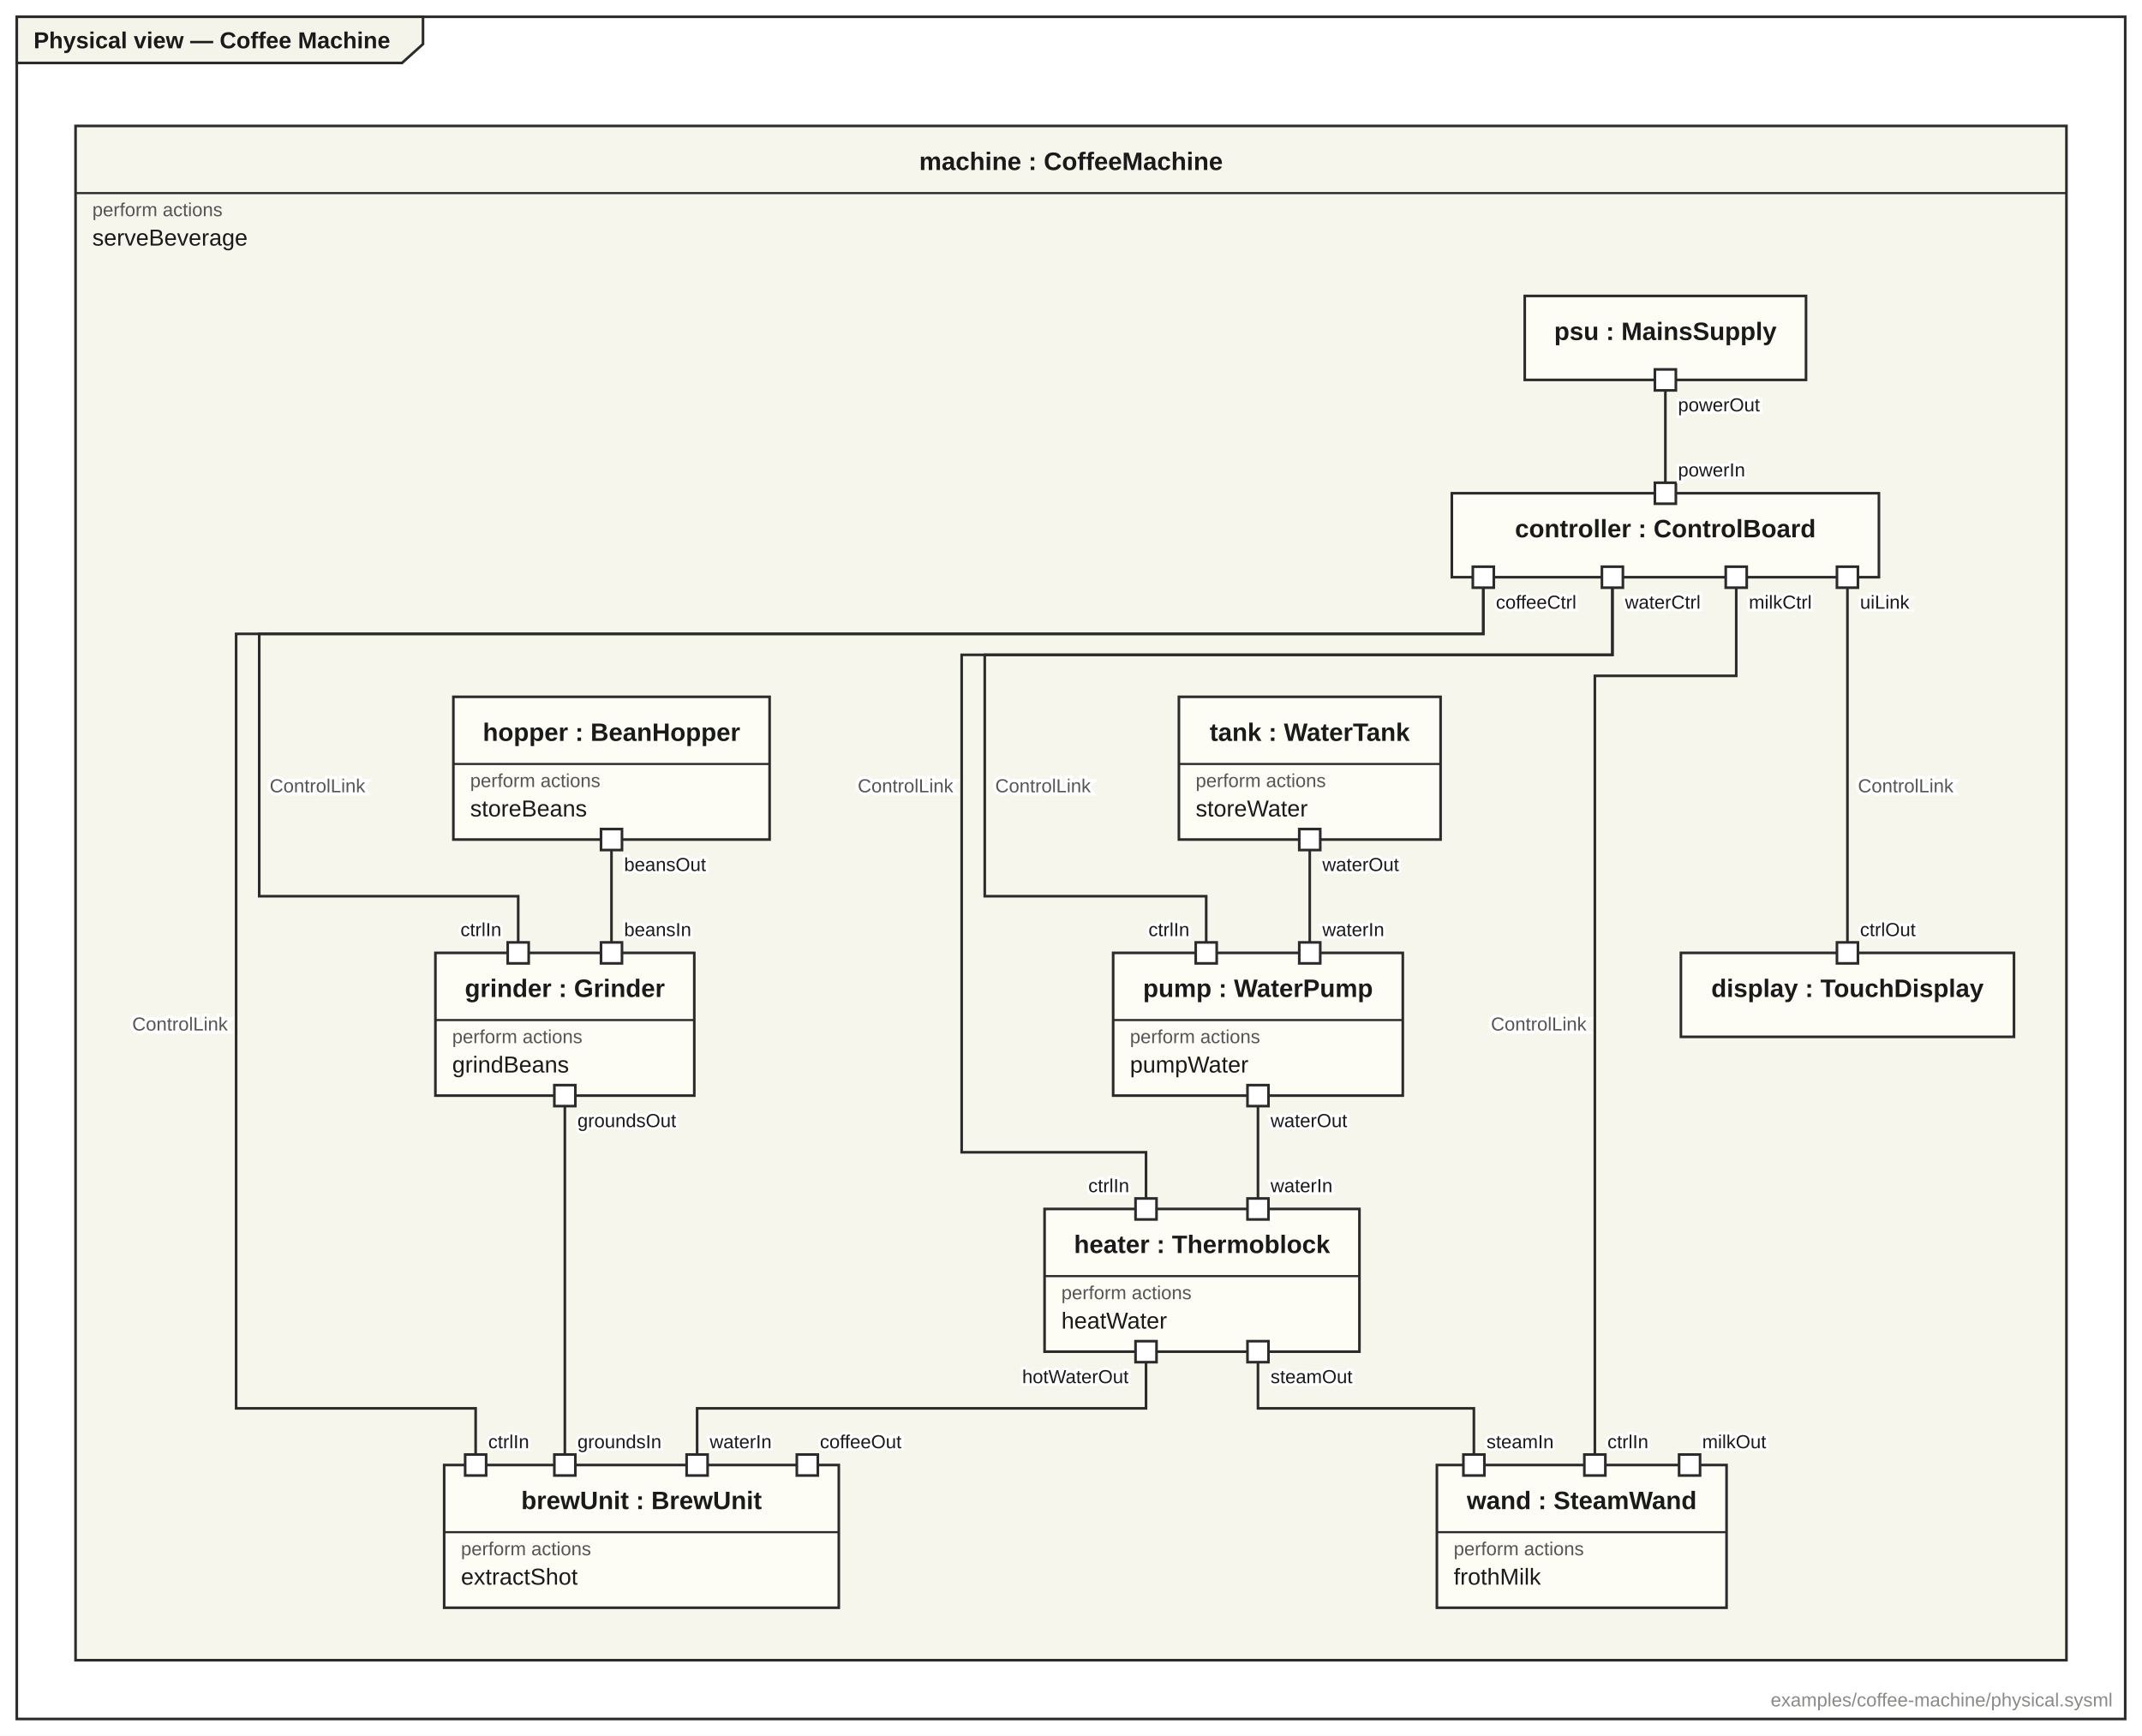
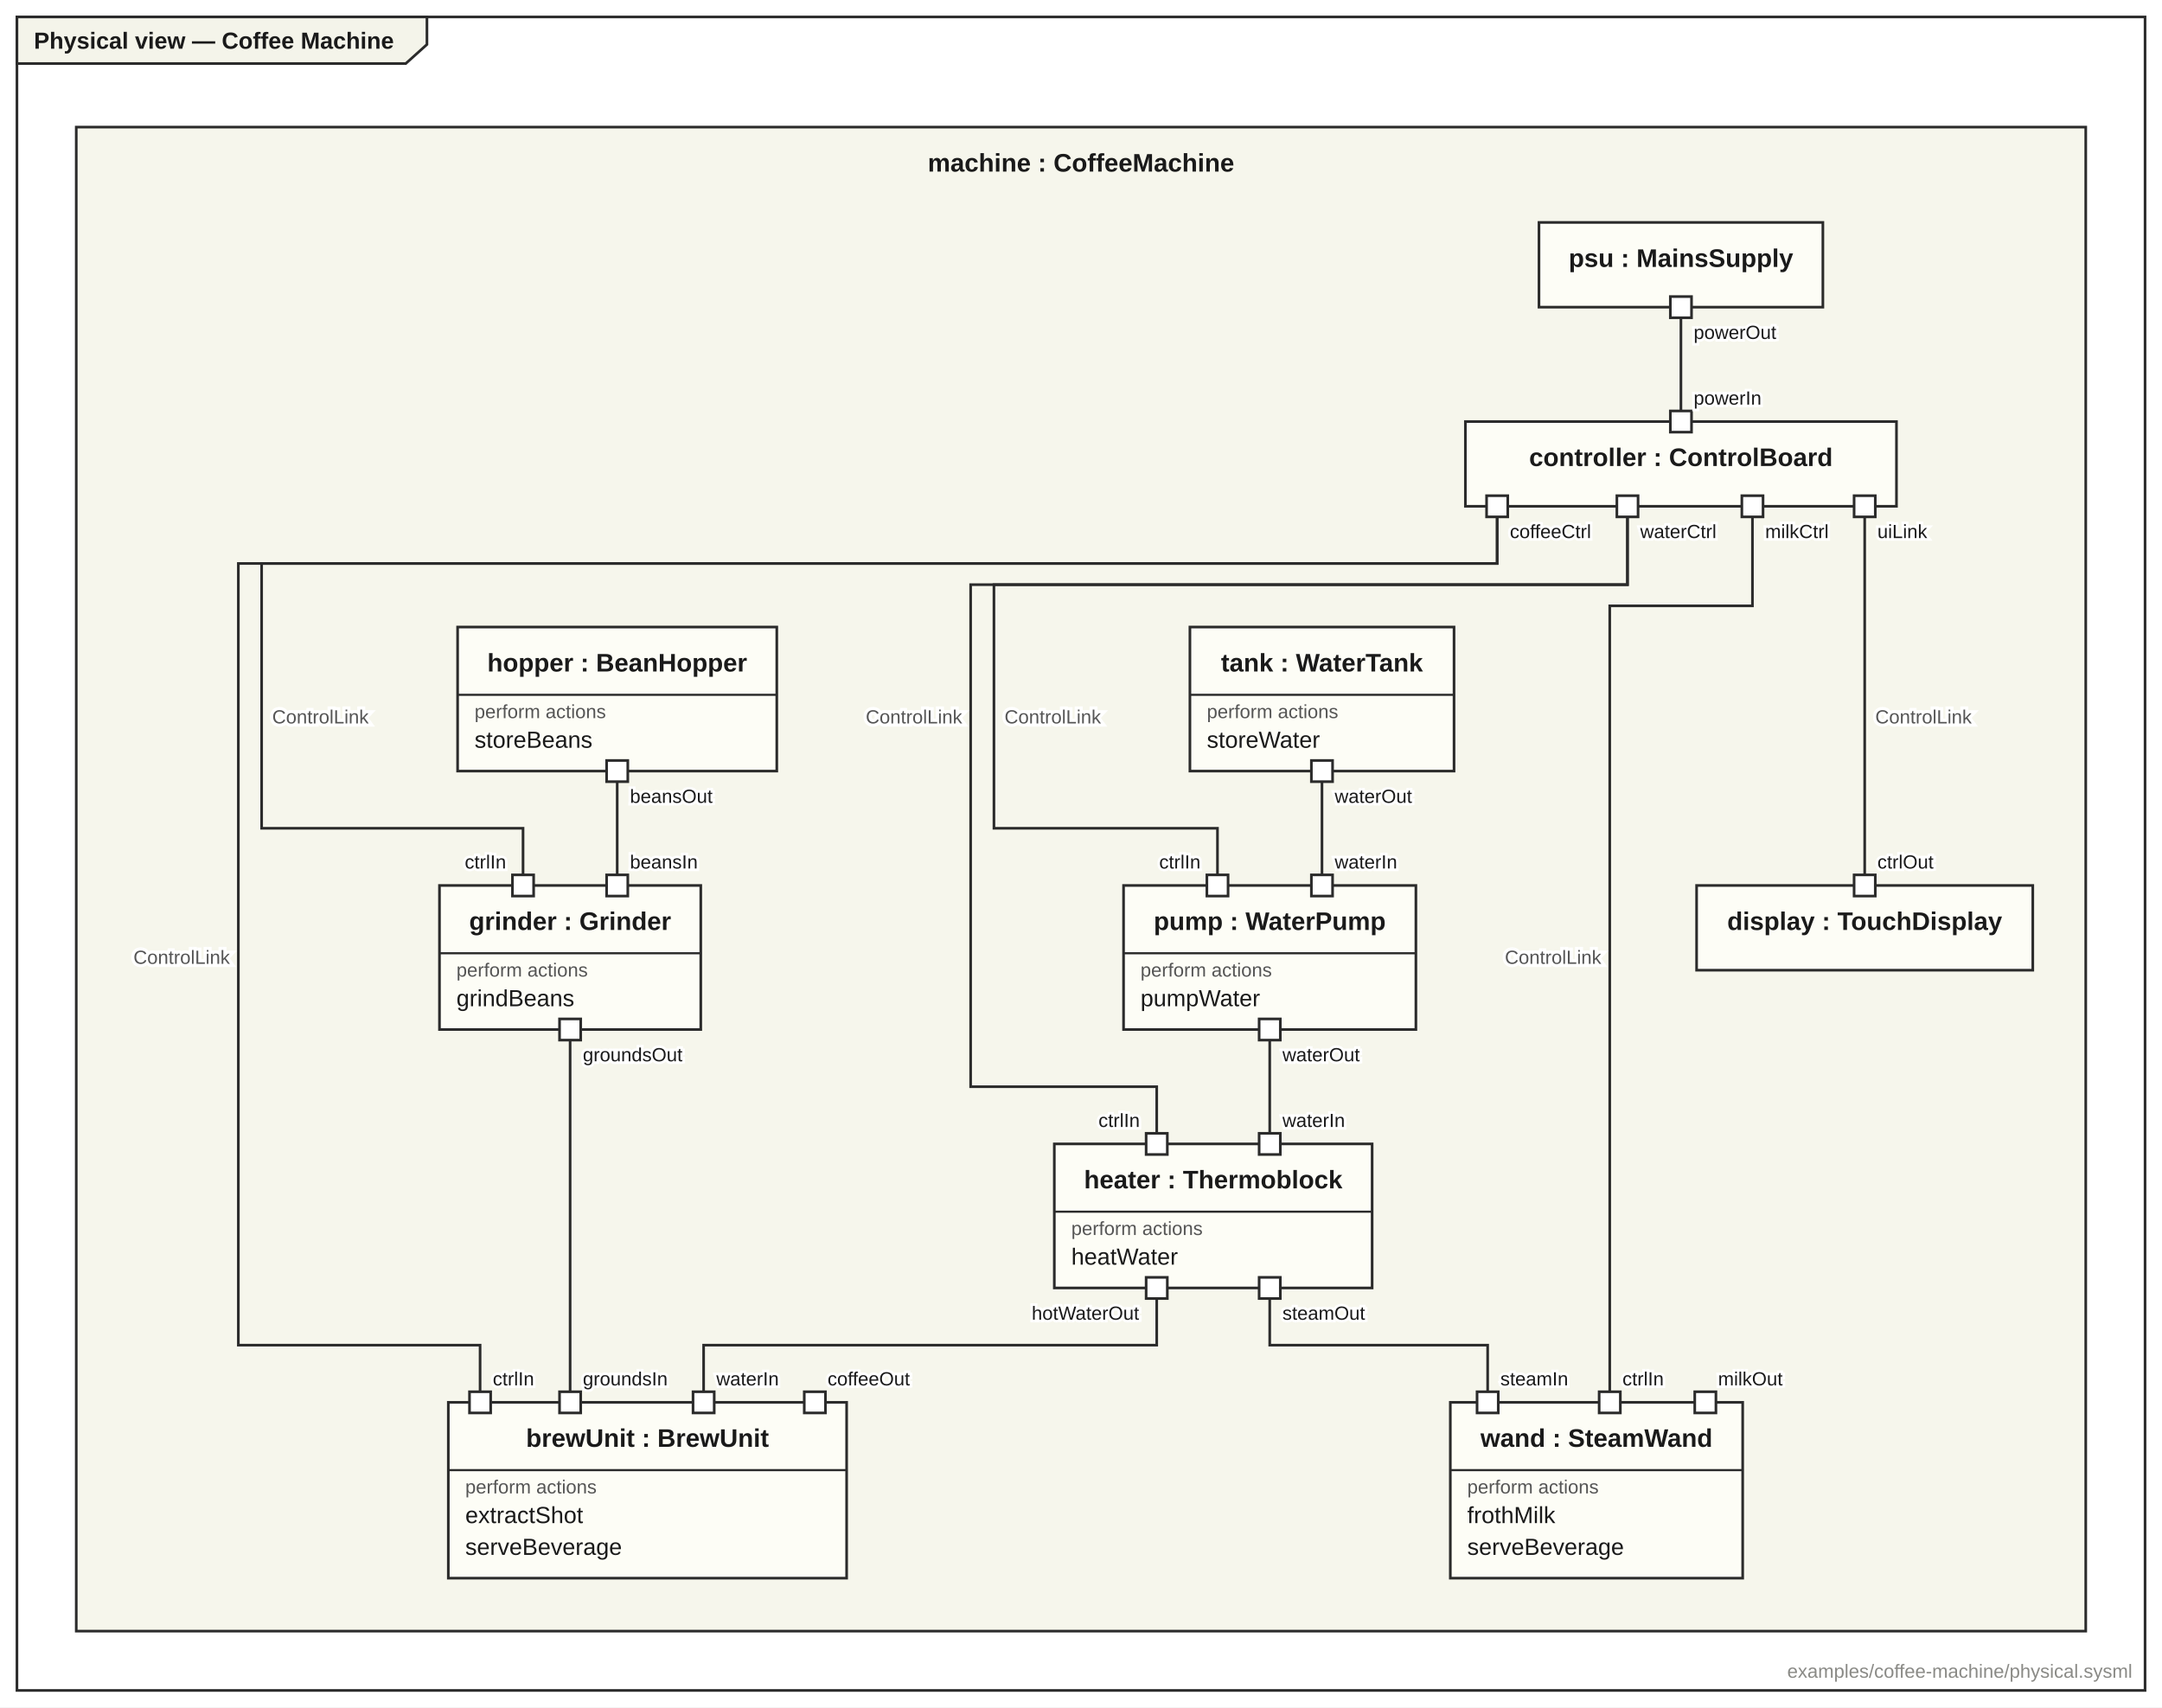
- <svg xmlns="http://www.w3.org/2000/svg" width="1020.622" height="827" viewBox="0 0 1020.622 827" font-family="Arial, Helvetica, Segoe UI, sans-serif">
+ <svg xmlns="http://www.w3.org/2000/svg" width="1020.622" height="806" viewBox="0 0 1020.622 806" font-family="Arial, Helvetica, Segoe UI, sans-serif">
  <defs>
    <marker id="triangle" markerWidth="14" markerHeight="12" refX="12" refY="5" orient="auto-start-reverse" markerUnits="userSpaceOnUse">
      <path d="M0,0 L12,5 L0,10 z" fill="white" stroke="#2b2b2b" stroke-width="1.25" />
    </marker>
    <marker id="diamond" markerWidth="18" markerHeight="12" refX="15" refY="5" orient="auto-start-reverse" markerUnits="userSpaceOnUse">
      <path d="M1,5 L8,1 L15,5 L8,9 z" fill="#2b2b2b" stroke="#2b2b2b" />
    </marker>
    <marker id="openArrow" markerWidth="12" markerHeight="12" refX="10" refY="5" orient="auto" markerUnits="userSpaceOnUse">
      <path d="M0,0 L10,5 L0,10" fill="none" stroke="#2b2b2b" stroke-width="1.25" />
    </marker>
  </defs>
-   <rect x="0" y="0" width="1020.622" height="827" fill="white" />
-   <rect x="8" y="8" width="1004.622" height="811" fill="none" stroke="#2b2b2b" stroke-width="1.25" />
+   <rect x="0" y="0" width="1020.622" height="806" fill="white" />
+   <rect x="8" y="8" width="1004.622" height="790" fill="none" stroke="#2b2b2b" stroke-width="1.25" />
  <path d="M8,8 L8,30 L191.55,30 L201.55,21 L201.55,8 Z" fill="#f4f4ea" stroke="#2b2b2b" stroke-width="1.25" />
  <text x="16" y="23" font-size="11" font-weight="600" fill="#1a1a1a">Physical view — Coffee Machine</text>
-   <text x="1006.622" y="813" text-anchor="end" font-size="9" fill="#8a8a86">examples/coffee-machine/physical.sysml</text>
+   <text x="1006.622" y="792" text-anchor="end" font-size="9" fill="#8a8a86">examples/coffee-machine/physical.sysml</text>
  <g>
-     <rect x="36" y="60" width="948.622" height="731" fill="#f6f6ec" stroke="#2b2b2b" stroke-width="1.25" />
+     <rect x="36" y="60" width="948.622" height="710" fill="#f6f6ec" stroke="#2b2b2b" stroke-width="1.25" />
    <text x="510.311" y="81" text-anchor="middle" font-size="12" font-weight="600" fill="#1a1a1a">machine : CoffeeMachine</text>
-     <line x1="36" y1="92" x2="984.622" y2="92" stroke="#2b2b2b" stroke-width="1" />
-     <text x="44" y="103" font-size="9" fill="#555555">perform actions</text>
-     <text x="44" y="117" font-size="11" fill="#1a1a1a">serveBeverage</text>
  </g>
  <g>
-     <rect x="561.728" y="332" width="124.684" height="68" fill="#fdfdf6" stroke="#2b2b2b" stroke-width="1.25" />
-     <text x="624.07" y="353" text-anchor="middle" font-size="12" font-weight="600" fill="#1a1a1a">tank : WaterTank</text>
-     <line x1="561.728" y1="364" x2="686.412" y2="364" stroke="#2b2b2b" stroke-width="1" />
-     <text x="569.728" y="375" font-size="9" fill="#555555">perform actions</text>
-     <text x="569.728" y="389" font-size="11" fill="#1a1a1a">storeWater</text>
-     <rect x="619.07" y="395" width="10" height="10" fill="white" stroke="#2b2b2b" stroke-width="1.25" />
+     <rect x="561.728" y="296" width="124.684" height="68" fill="#fdfdf6" stroke="#2b2b2b" stroke-width="1.25" />
+     <text x="624.07" y="317" text-anchor="middle" font-size="12" font-weight="600" fill="#1a1a1a">tank : WaterTank</text>
+     <line x1="561.728" y1="328" x2="686.412" y2="328" stroke="#2b2b2b" stroke-width="1" />
+     <text x="569.728" y="339" font-size="9" fill="#555555">perform actions</text>
+     <text x="569.728" y="353" font-size="11" fill="#1a1a1a">storeWater</text>
+     <rect x="619.07" y="359" width="10" height="10" fill="white" stroke="#2b2b2b" stroke-width="1.25" />
  </g>
  <g>
-     <rect x="530.401" y="454" width="138.004" height="68" fill="#fdfdf6" stroke="#2b2b2b" stroke-width="1.25" />
-     <text x="599.403" y="475" text-anchor="middle" font-size="12" font-weight="600" fill="#1a1a1a">pump : WaterPump</text>
-     <line x1="530.401" y1="486" x2="668.405" y2="486" stroke="#2b2b2b" stroke-width="1" />
-     <text x="538.401" y="497" font-size="9" fill="#555555">perform actions</text>
-     <text x="538.401" y="511" font-size="11" fill="#1a1a1a">pumpWater</text>
-     <rect x="619.07" y="449" width="10" height="10" fill="white" stroke="#2b2b2b" stroke-width="1.25" />
-     <rect x="594.403" y="517" width="10" height="10" fill="white" stroke="#2b2b2b" stroke-width="1.25" />
-     <rect x="569.735" y="449" width="10" height="10" fill="white" stroke="#2b2b2b" stroke-width="1.25" />
+     <rect x="530.401" y="418" width="138.004" height="68" fill="#fdfdf6" stroke="#2b2b2b" stroke-width="1.25" />
+     <text x="599.403" y="439" text-anchor="middle" font-size="12" font-weight="600" fill="#1a1a1a">pump : WaterPump</text>
+     <line x1="530.401" y1="450" x2="668.405" y2="450" stroke="#2b2b2b" stroke-width="1" />
+     <text x="538.401" y="461" font-size="9" fill="#555555">perform actions</text>
+     <text x="538.401" y="475" font-size="11" fill="#1a1a1a">pumpWater</text>
+     <rect x="619.07" y="413" width="10" height="10" fill="white" stroke="#2b2b2b" stroke-width="1.25" />
+     <rect x="594.403" y="481" width="10" height="10" fill="white" stroke="#2b2b2b" stroke-width="1.25" />
+     <rect x="569.735" y="413" width="10" height="10" fill="white" stroke="#2b2b2b" stroke-width="1.25" />
  </g>
  <g>
-     <rect x="497.717" y="576" width="150.028" height="68" fill="#fdfdf6" stroke="#2b2b2b" stroke-width="1.25" />
-     <text x="572.731" y="597" text-anchor="middle" font-size="12" font-weight="600" fill="#1a1a1a">heater : Thermoblock</text>
-     <line x1="497.717" y1="608" x2="647.745" y2="608" stroke="#2b2b2b" stroke-width="1" />
-     <text x="505.717" y="619" font-size="9" fill="#555555">perform actions</text>
-     <text x="505.717" y="633" font-size="11" fill="#1a1a1a">heatWater</text>
-     <rect x="594.403" y="571" width="10" height="10" fill="white" stroke="#2b2b2b" stroke-width="1.25" />
-     <rect x="541.06" y="639" width="10" height="10" fill="white" stroke="#2b2b2b" stroke-width="1.25" />
-     <rect x="594.403" y="639" width="10" height="10" fill="white" stroke="#2b2b2b" stroke-width="1.25" />
-     <rect x="541.06" y="571" width="10" height="10" fill="white" stroke="#2b2b2b" stroke-width="1.25" />
+     <rect x="497.717" y="540" width="150.028" height="68" fill="#fdfdf6" stroke="#2b2b2b" stroke-width="1.25" />
+     <text x="572.731" y="561" text-anchor="middle" font-size="12" font-weight="600" fill="#1a1a1a">heater : Thermoblock</text>
+     <line x1="497.717" y1="572" x2="647.745" y2="572" stroke="#2b2b2b" stroke-width="1" />
+     <text x="505.717" y="583" font-size="9" fill="#555555">perform actions</text>
+     <text x="505.717" y="597" font-size="11" fill="#1a1a1a">heatWater</text>
+     <rect x="594.403" y="535" width="10" height="10" fill="white" stroke="#2b2b2b" stroke-width="1.25" />
+     <rect x="541.06" y="603" width="10" height="10" fill="white" stroke="#2b2b2b" stroke-width="1.25" />
+     <rect x="594.403" y="603" width="10" height="10" fill="white" stroke="#2b2b2b" stroke-width="1.25" />
+     <rect x="541.06" y="535" width="10" height="10" fill="white" stroke="#2b2b2b" stroke-width="1.25" />
  </g>
  <g>
-     <rect x="216.026" y="332" width="150.676" height="68" fill="#fdfdf6" stroke="#2b2b2b" stroke-width="1.25" />
-     <text x="291.364" y="353" text-anchor="middle" font-size="12" font-weight="600" fill="#1a1a1a">hopper : BeanHopper</text>
-     <line x1="216.026" y1="364" x2="366.702" y2="364" stroke="#2b2b2b" stroke-width="1" />
-     <text x="224.026" y="375" font-size="9" fill="#555555">perform actions</text>
-     <text x="224.026" y="389" font-size="11" fill="#1a1a1a">storeBeans</text>
-     <rect x="286.364" y="395" width="10" height="10" fill="white" stroke="#2b2b2b" stroke-width="1.25" />
+     <rect x="216.026" y="296" width="150.676" height="68" fill="#fdfdf6" stroke="#2b2b2b" stroke-width="1.25" />
+     <text x="291.364" y="317" text-anchor="middle" font-size="12" font-weight="600" fill="#1a1a1a">hopper : BeanHopper</text>
+     <line x1="216.026" y1="328" x2="366.702" y2="328" stroke="#2b2b2b" stroke-width="1" />
+     <text x="224.026" y="339" font-size="9" fill="#555555">perform actions</text>
+     <text x="224.026" y="353" font-size="11" fill="#1a1a1a">storeBeans</text>
+     <rect x="286.364" y="359" width="10" height="10" fill="white" stroke="#2b2b2b" stroke-width="1.25" />
  </g>
  <g>
-     <rect x="207.463" y="454" width="123.352" height="68" fill="#fdfdf6" stroke="#2b2b2b" stroke-width="1.25" />
-     <text x="269.139" y="475" text-anchor="middle" font-size="12" font-weight="600" fill="#1a1a1a">grinder : Grinder</text>
-     <line x1="207.463" y1="486" x2="330.815" y2="486" stroke="#2b2b2b" stroke-width="1" />
-     <text x="215.463" y="497" font-size="9" fill="#555555">perform actions</text>
-     <text x="215.463" y="511" font-size="11" fill="#1a1a1a">grindBeans</text>
-     <rect x="286.364" y="449" width="10" height="10" fill="white" stroke="#2b2b2b" stroke-width="1.25" />
-     <rect x="264.139" y="517" width="10" height="10" fill="white" stroke="#2b2b2b" stroke-width="1.25" />
-     <rect x="241.913" y="449" width="10" height="10" fill="white" stroke="#2b2b2b" stroke-width="1.25" />
+     <rect x="207.463" y="418" width="123.352" height="68" fill="#fdfdf6" stroke="#2b2b2b" stroke-width="1.25" />
+     <text x="269.139" y="439" text-anchor="middle" font-size="12" font-weight="600" fill="#1a1a1a">grinder : Grinder</text>
+     <line x1="207.463" y1="450" x2="330.815" y2="450" stroke="#2b2b2b" stroke-width="1" />
+     <text x="215.463" y="461" font-size="9" fill="#555555">perform actions</text>
+     <text x="215.463" y="475" font-size="11" fill="#1a1a1a">grindBeans</text>
+     <rect x="286.364" y="413" width="10" height="10" fill="white" stroke="#2b2b2b" stroke-width="1.25" />
+     <rect x="264.139" y="481" width="10" height="10" fill="white" stroke="#2b2b2b" stroke-width="1.25" />
+     <rect x="241.913" y="413" width="10" height="10" fill="white" stroke="#2b2b2b" stroke-width="1.25" />
  </g>
  <g>
-     <rect x="211.636" y="698" width="188.037" height="68" fill="#fdfdf6" stroke="#2b2b2b" stroke-width="1.25" />
-     <text x="305.654" y="719" text-anchor="middle" font-size="12" font-weight="600" fill="#1a1a1a">brewUnit : BrewUnit</text>
-     <line x1="211.636" y1="730" x2="399.673" y2="730" stroke="#2b2b2b" stroke-width="1" />
-     <text x="219.636" y="741" font-size="9" fill="#555555">perform actions</text>
-     <text x="219.636" y="755" font-size="11" fill="#1a1a1a">extractShot</text>
-     <rect x="327.162" y="693" width="10" height="10" fill="white" stroke="#2b2b2b" stroke-width="1.25" />
-     <rect x="264.139" y="693" width="10" height="10" fill="white" stroke="#2b2b2b" stroke-width="1.25" />
-     <rect x="379.673" y="693" width="10" height="10" fill="white" stroke="#2b2b2b" stroke-width="1.25" />
-     <rect x="221.636" y="693" width="10" height="10" fill="white" stroke="#2b2b2b" stroke-width="1.25" />
+     <rect x="211.636" y="662" width="188.037" height="83" fill="#fdfdf6" stroke="#2b2b2b" stroke-width="1.25" />
+     <text x="305.654" y="683" text-anchor="middle" font-size="12" font-weight="600" fill="#1a1a1a">brewUnit : BrewUnit</text>
+     <line x1="211.636" y1="694" x2="399.673" y2="694" stroke="#2b2b2b" stroke-width="1" />
+     <text x="219.636" y="705" font-size="9" fill="#555555">perform actions</text>
+     <text x="219.636" y="719" font-size="11" fill="#1a1a1a">extractShot</text>
+     <text x="219.636" y="734" font-size="11" fill="#1a1a1a">serveBeverage</text>
+     <rect x="327.162" y="657" width="10" height="10" fill="white" stroke="#2b2b2b" stroke-width="1.25" />
+     <rect x="264.139" y="657" width="10" height="10" fill="white" stroke="#2b2b2b" stroke-width="1.25" />
+     <rect x="379.673" y="657" width="10" height="10" fill="white" stroke="#2b2b2b" stroke-width="1.25" />
+     <rect x="221.636" y="657" width="10" height="10" fill="white" stroke="#2b2b2b" stroke-width="1.25" />
  </g>
  <g>
-     <rect x="684.655" y="698" width="138.016" height="68" fill="#fdfdf6" stroke="#2b2b2b" stroke-width="1.25" />
-     <text x="753.663" y="719" text-anchor="middle" font-size="12" font-weight="600" fill="#1a1a1a">wand : SteamWand</text>
-     <line x1="684.655" y1="730" x2="822.671" y2="730" stroke="#2b2b2b" stroke-width="1" />
-     <text x="692.655" y="741" font-size="9" fill="#555555">perform actions</text>
-     <text x="692.655" y="755" font-size="11" fill="#1a1a1a">frothMilk</text>
-     <rect x="697.28" y="693" width="10" height="10" fill="white" stroke="#2b2b2b" stroke-width="1.25" />
-     <rect x="800.046" y="693" width="10" height="10" fill="white" stroke="#2b2b2b" stroke-width="1.25" />
-     <rect x="754.918" y="693" width="10" height="10" fill="white" stroke="#2b2b2b" stroke-width="1.25" />
+     <rect x="684.655" y="662" width="138.016" height="83" fill="#fdfdf6" stroke="#2b2b2b" stroke-width="1.25" />
+     <text x="753.663" y="683" text-anchor="middle" font-size="12" font-weight="600" fill="#1a1a1a">wand : SteamWand</text>
+     <line x1="684.655" y1="694" x2="822.671" y2="694" stroke="#2b2b2b" stroke-width="1" />
+     <text x="692.655" y="705" font-size="9" fill="#555555">perform actions</text>
+     <text x="692.655" y="719" font-size="11" fill="#1a1a1a">frothMilk</text>
+     <text x="692.655" y="734" font-size="11" fill="#1a1a1a">serveBeverage</text>
+     <rect x="697.28" y="657" width="10" height="10" fill="white" stroke="#2b2b2b" stroke-width="1.25" />
+     <rect x="800.046" y="657" width="10" height="10" fill="white" stroke="#2b2b2b" stroke-width="1.25" />
+     <rect x="754.918" y="657" width="10" height="10" fill="white" stroke="#2b2b2b" stroke-width="1.25" />
  </g>
  <g>
-     <rect x="691.771" y="235" width="203.499" height="40" fill="#fdfdf6" stroke="#2b2b2b" stroke-width="1.25" />
-     <text x="793.52" y="256" text-anchor="middle" font-size="12" font-weight="600" fill="#1a1a1a">controller : ControlBoard</text>
-     <rect x="788.52" y="230" width="10" height="10" fill="white" stroke="#2b2b2b" stroke-width="1.25" />
-     <rect x="875.27" y="270" width="10" height="10" fill="white" stroke="#2b2b2b" stroke-width="1.25" />
-     <rect x="763.282" y="270" width="10" height="10" fill="white" stroke="#2b2b2b" stroke-width="1.25" />
-     <rect x="701.771" y="270" width="10" height="10" fill="white" stroke="#2b2b2b" stroke-width="1.25" />
-     <rect x="822.282" y="270" width="10" height="10" fill="white" stroke="#2b2b2b" stroke-width="1.25" />
+     <rect x="691.771" y="199" width="203.499" height="40" fill="#fdfdf6" stroke="#2b2b2b" stroke-width="1.25" />
+     <text x="793.52" y="220" text-anchor="middle" font-size="12" font-weight="600" fill="#1a1a1a">controller : ControlBoard</text>
+     <rect x="788.52" y="194" width="10" height="10" fill="white" stroke="#2b2b2b" stroke-width="1.25" />
+     <rect x="875.27" y="234" width="10" height="10" fill="white" stroke="#2b2b2b" stroke-width="1.25" />
+     <rect x="763.282" y="234" width="10" height="10" fill="white" stroke="#2b2b2b" stroke-width="1.25" />
+     <rect x="701.771" y="234" width="10" height="10" fill="white" stroke="#2b2b2b" stroke-width="1.25" />
+     <rect x="822.282" y="234" width="10" height="10" fill="white" stroke="#2b2b2b" stroke-width="1.25" />
  </g>
  <g>
-     <rect x="800.918" y="454" width="158.704" height="40" fill="#fdfdf6" stroke="#2b2b2b" stroke-width="1.25" />
-     <text x="880.27" y="475" text-anchor="middle" font-size="12" font-weight="600" fill="#1a1a1a">display : TouchDisplay</text>
-     <rect x="875.27" y="449" width="10" height="10" fill="white" stroke="#2b2b2b" stroke-width="1.25" />
+     <rect x="800.918" y="418" width="158.704" height="40" fill="#fdfdf6" stroke="#2b2b2b" stroke-width="1.25" />
+     <text x="880.27" y="439" text-anchor="middle" font-size="12" font-weight="600" fill="#1a1a1a">display : TouchDisplay</text>
+     <rect x="875.27" y="413" width="10" height="10" fill="white" stroke="#2b2b2b" stroke-width="1.25" />
  </g>
  <g>
-     <rect x="726.51" y="141" width="134.02" height="40" fill="#fdfdf6" stroke="#2b2b2b" stroke-width="1.25" />
-     <text x="793.52" y="162" text-anchor="middle" font-size="12" font-weight="600" fill="#1a1a1a">psu : MainsSupply</text>
-     <rect x="788.52" y="176" width="10" height="10" fill="white" stroke="#2b2b2b" stroke-width="1.25" />
+     <rect x="726.51" y="105" width="134.02" height="40" fill="#fdfdf6" stroke="#2b2b2b" stroke-width="1.25" />
+     <text x="793.52" y="126" text-anchor="middle" font-size="12" font-weight="600" fill="#1a1a1a">psu : MainsSupply</text>
+     <rect x="788.52" y="140" width="10" height="10" fill="white" stroke="#2b2b2b" stroke-width="1.25" />
  </g>
-   <polyline points="624.07,405 624.07,449" fill="none" stroke="#2b2b2b" stroke-width="1.25" />
-   <polyline points="599.403,527 599.403,571" fill="none" stroke="#2b2b2b" stroke-width="1.25" />
-   <polyline points="546.06,649 546.06,671 332.162,671 332.162,693" fill="none" stroke="#2b2b2b" stroke-width="1.25" />
-   <polyline points="599.403,649 599.403,671 702.28,671 702.28,693" fill="none" stroke="#2b2b2b" stroke-width="1.25" />
-   <polyline points="291.364,405 291.364,449" fill="none" stroke="#2b2b2b" stroke-width="1.25" />
-   <polyline points="269.139,527 269.139,693" fill="none" stroke="#2b2b2b" stroke-width="1.25" />
-   <polyline points="793.52,186 793.52,230" fill="none" stroke="#2b2b2b" stroke-width="1.25" />
-   <polyline points="768.282,280 768.282,312 469.215,312 469.215,427 574.735,427 574.735,449" fill="none" stroke="#2b2b2b" stroke-width="1.25" />
-   <text x="496.972" y="377.5" text-anchor="middle" font-size="9" fill="#555555" paint-order="stroke" stroke="white" stroke-width="3">ControlLink</text>
-   <polyline points="768.282,280 768.282,312 458.215,312 458.215,549 546.06,549 546.06,571" fill="none" stroke="#2b2b2b" stroke-width="1.25" />
-   <text x="431.459" y="377.5" text-anchor="middle" font-size="9" fill="#555555" paint-order="stroke" stroke="white" stroke-width="3">ControlLink</text>
-   <polyline points="706.771,280 706.771,302 123.513,302 123.513,427 246.913,427 246.913,449" fill="none" stroke="#2b2b2b" stroke-width="1.25" />
-   <text x="151.27" y="377.5" text-anchor="middle" font-size="9" fill="#555555" paint-order="stroke" stroke="white" stroke-width="3">ControlLink</text>
-   <polyline points="706.771,280 706.771,302 112.513,302 112.513,671 226.636,671 226.636,693" fill="none" stroke="#2b2b2b" stroke-width="1.25" />
-   <text x="85.757" y="491" text-anchor="middle" font-size="9" fill="#555555" paint-order="stroke" stroke="white" stroke-width="3">ControlLink</text>
-   <polyline points="827.282,280 827.282,322 759.918,322 759.918,693" fill="none" stroke="#2b2b2b" stroke-width="1.25" />
-   <text x="733.161" y="491" text-anchor="middle" font-size="9" fill="#555555" paint-order="stroke" stroke="white" stroke-width="3">ControlLink</text>
-   <polyline points="880.27,280 880.27,449" fill="none" stroke="#2b2b2b" stroke-width="1.25" />
-   <text x="908.026" y="377.5" text-anchor="middle" font-size="9" fill="#555555" paint-order="stroke" stroke="white" stroke-width="3">ControlLink</text>
-   <text x="630.07" y="415" font-size="9" fill="#1a1a1a" paint-order="stroke" stroke="white" stroke-width="2.5">waterOut</text>
-   <text x="630.07" y="446" font-size="9" fill="#1a1a1a" paint-order="stroke" stroke="white" stroke-width="2.5">waterIn</text>
-   <text x="605.403" y="537" font-size="9" fill="#1a1a1a" paint-order="stroke" stroke="white" stroke-width="2.5">waterOut</text>
-   <text x="547.232" y="446" font-size="9" fill="#1a1a1a" paint-order="stroke" stroke="white" stroke-width="2.5">ctrlIn</text>
-   <text x="605.403" y="568" font-size="9" fill="#1a1a1a" paint-order="stroke" stroke="white" stroke-width="2.5">waterIn</text>
-   <text x="487.039" y="659" font-size="9" fill="#1a1a1a" paint-order="stroke" stroke="white" stroke-width="2.5">hotWaterOut</text>
-   <text x="605.403" y="659" font-size="9" fill="#1a1a1a" paint-order="stroke" stroke="white" stroke-width="2.5">steamOut</text>
-   <text x="518.557" y="568" font-size="9" fill="#1a1a1a" paint-order="stroke" stroke="white" stroke-width="2.5">ctrlIn</text>
-   <text x="297.364" y="415" font-size="9" fill="#1a1a1a" paint-order="stroke" stroke="white" stroke-width="2.5">beansOut</text>
-   <text x="297.364" y="446" font-size="9" fill="#1a1a1a" paint-order="stroke" stroke="white" stroke-width="2.5">beansIn</text>
-   <text x="275.139" y="537" font-size="9" fill="#1a1a1a" paint-order="stroke" stroke="white" stroke-width="2.5">groundsOut</text>
-   <text x="219.41" y="446" font-size="9" fill="#1a1a1a" paint-order="stroke" stroke="white" stroke-width="2.5">ctrlIn</text>
-   <text x="338.162" y="690" font-size="9" fill="#1a1a1a" paint-order="stroke" stroke="white" stroke-width="2.5">waterIn</text>
-   <text x="275.139" y="690" font-size="9" fill="#1a1a1a" paint-order="stroke" stroke="white" stroke-width="2.5">groundsIn</text>
-   <text x="390.673" y="690" font-size="9" fill="#1a1a1a" paint-order="stroke" stroke="white" stroke-width="2.5">coffeeOut</text>
-   <text x="232.636" y="690" font-size="9" fill="#1a1a1a" paint-order="stroke" stroke="white" stroke-width="2.5">ctrlIn</text>
-   <text x="708.28" y="690" font-size="9" fill="#1a1a1a" paint-order="stroke" stroke="white" stroke-width="2.5">steamIn</text>
-   <text x="811.046" y="690" font-size="9" fill="#1a1a1a" paint-order="stroke" stroke="white" stroke-width="2.5">milkOut</text>
-   <text x="765.918" y="690" font-size="9" fill="#1a1a1a" paint-order="stroke" stroke="white" stroke-width="2.5">ctrlIn</text>
-   <text x="799.52" y="227" font-size="9" fill="#1a1a1a" paint-order="stroke" stroke="white" stroke-width="2.5">powerIn</text>
-   <text x="886.27" y="290" font-size="9" fill="#1a1a1a" paint-order="stroke" stroke="white" stroke-width="2.5">uiLink</text>
-   <text x="774.282" y="290" font-size="9" fill="#1a1a1a" paint-order="stroke" stroke="white" stroke-width="2.5">waterCtrl</text>
-   <text x="712.771" y="290" font-size="9" fill="#1a1a1a" paint-order="stroke" stroke="white" stroke-width="2.5">coffeeCtrl</text>
-   <text x="833.282" y="290" font-size="9" fill="#1a1a1a" paint-order="stroke" stroke="white" stroke-width="2.5">milkCtrl</text>
-   <text x="886.27" y="446" font-size="9" fill="#1a1a1a" paint-order="stroke" stroke="white" stroke-width="2.5">ctrlOut</text>
-   <text x="799.52" y="196" font-size="9" fill="#1a1a1a" paint-order="stroke" stroke="white" stroke-width="2.5">powerOut</text>
+   <polyline points="624.07,369 624.07,413" fill="none" stroke="#2b2b2b" stroke-width="1.25" />
+   <polyline points="599.403,491 599.403,535" fill="none" stroke="#2b2b2b" stroke-width="1.25" />
+   <polyline points="546.06,613 546.06,635 332.162,635 332.162,657" fill="none" stroke="#2b2b2b" stroke-width="1.25" />
+   <polyline points="599.403,613 599.403,635 702.28,635 702.28,657" fill="none" stroke="#2b2b2b" stroke-width="1.25" />
+   <polyline points="291.364,369 291.364,413" fill="none" stroke="#2b2b2b" stroke-width="1.25" />
+   <polyline points="269.139,491 269.139,657" fill="none" stroke="#2b2b2b" stroke-width="1.25" />
+   <polyline points="793.52,150 793.52,194" fill="none" stroke="#2b2b2b" stroke-width="1.25" />
+   <polyline points="768.282,244 768.282,276 469.215,276 469.215,391 574.735,391 574.735,413" fill="none" stroke="#2b2b2b" stroke-width="1.25" />
+   <text x="496.972" y="341.5" text-anchor="middle" font-size="9" fill="#555555" paint-order="stroke" stroke="white" stroke-width="3">ControlLink</text>
+   <polyline points="768.282,244 768.282,276 458.215,276 458.215,513 546.06,513 546.06,535" fill="none" stroke="#2b2b2b" stroke-width="1.25" />
+   <text x="431.459" y="341.5" text-anchor="middle" font-size="9" fill="#555555" paint-order="stroke" stroke="white" stroke-width="3">ControlLink</text>
+   <polyline points="706.771,244 706.771,266 123.513,266 123.513,391 246.913,391 246.913,413" fill="none" stroke="#2b2b2b" stroke-width="1.25" />
+   <text x="151.27" y="341.5" text-anchor="middle" font-size="9" fill="#555555" paint-order="stroke" stroke="white" stroke-width="3">ControlLink</text>
+   <polyline points="706.771,244 706.771,266 112.513,266 112.513,635 226.636,635 226.636,657" fill="none" stroke="#2b2b2b" stroke-width="1.25" />
+   <text x="85.757" y="455" text-anchor="middle" font-size="9" fill="#555555" paint-order="stroke" stroke="white" stroke-width="3">ControlLink</text>
+   <polyline points="827.282,244 827.282,286 759.918,286 759.918,657" fill="none" stroke="#2b2b2b" stroke-width="1.25" />
+   <text x="733.161" y="455" text-anchor="middle" font-size="9" fill="#555555" paint-order="stroke" stroke="white" stroke-width="3">ControlLink</text>
+   <polyline points="880.27,244 880.27,413" fill="none" stroke="#2b2b2b" stroke-width="1.25" />
+   <text x="908.026" y="341.5" text-anchor="middle" font-size="9" fill="#555555" paint-order="stroke" stroke="white" stroke-width="3">ControlLink</text>
+   <text x="630.07" y="379" font-size="9" fill="#1a1a1a" paint-order="stroke" stroke="white" stroke-width="2.5">waterOut</text>
+   <text x="630.07" y="410" font-size="9" fill="#1a1a1a" paint-order="stroke" stroke="white" stroke-width="2.5">waterIn</text>
+   <text x="605.403" y="501" font-size="9" fill="#1a1a1a" paint-order="stroke" stroke="white" stroke-width="2.5">waterOut</text>
+   <text x="547.232" y="410" font-size="9" fill="#1a1a1a" paint-order="stroke" stroke="white" stroke-width="2.5">ctrlIn</text>
+   <text x="605.403" y="532" font-size="9" fill="#1a1a1a" paint-order="stroke" stroke="white" stroke-width="2.5">waterIn</text>
+   <text x="487.039" y="623" font-size="9" fill="#1a1a1a" paint-order="stroke" stroke="white" stroke-width="2.5">hotWaterOut</text>
+   <text x="605.403" y="623" font-size="9" fill="#1a1a1a" paint-order="stroke" stroke="white" stroke-width="2.5">steamOut</text>
+   <text x="518.557" y="532" font-size="9" fill="#1a1a1a" paint-order="stroke" stroke="white" stroke-width="2.5">ctrlIn</text>
+   <text x="297.364" y="379" font-size="9" fill="#1a1a1a" paint-order="stroke" stroke="white" stroke-width="2.5">beansOut</text>
+   <text x="297.364" y="410" font-size="9" fill="#1a1a1a" paint-order="stroke" stroke="white" stroke-width="2.5">beansIn</text>
+   <text x="275.139" y="501" font-size="9" fill="#1a1a1a" paint-order="stroke" stroke="white" stroke-width="2.5">groundsOut</text>
+   <text x="219.41" y="410" font-size="9" fill="#1a1a1a" paint-order="stroke" stroke="white" stroke-width="2.5">ctrlIn</text>
+   <text x="338.162" y="654" font-size="9" fill="#1a1a1a" paint-order="stroke" stroke="white" stroke-width="2.5">waterIn</text>
+   <text x="275.139" y="654" font-size="9" fill="#1a1a1a" paint-order="stroke" stroke="white" stroke-width="2.5">groundsIn</text>
+   <text x="390.673" y="654" font-size="9" fill="#1a1a1a" paint-order="stroke" stroke="white" stroke-width="2.5">coffeeOut</text>
+   <text x="232.636" y="654" font-size="9" fill="#1a1a1a" paint-order="stroke" stroke="white" stroke-width="2.5">ctrlIn</text>
+   <text x="708.28" y="654" font-size="9" fill="#1a1a1a" paint-order="stroke" stroke="white" stroke-width="2.5">steamIn</text>
+   <text x="811.046" y="654" font-size="9" fill="#1a1a1a" paint-order="stroke" stroke="white" stroke-width="2.5">milkOut</text>
+   <text x="765.918" y="654" font-size="9" fill="#1a1a1a" paint-order="stroke" stroke="white" stroke-width="2.5">ctrlIn</text>
+   <text x="799.52" y="191" font-size="9" fill="#1a1a1a" paint-order="stroke" stroke="white" stroke-width="2.5">powerIn</text>
+   <text x="886.27" y="254" font-size="9" fill="#1a1a1a" paint-order="stroke" stroke="white" stroke-width="2.5">uiLink</text>
+   <text x="774.282" y="254" font-size="9" fill="#1a1a1a" paint-order="stroke" stroke="white" stroke-width="2.5">waterCtrl</text>
+   <text x="712.771" y="254" font-size="9" fill="#1a1a1a" paint-order="stroke" stroke="white" stroke-width="2.5">coffeeCtrl</text>
+   <text x="833.282" y="254" font-size="9" fill="#1a1a1a" paint-order="stroke" stroke="white" stroke-width="2.5">milkCtrl</text>
+   <text x="886.27" y="410" font-size="9" fill="#1a1a1a" paint-order="stroke" stroke="white" stroke-width="2.5">ctrlOut</text>
+   <text x="799.52" y="160" font-size="9" fill="#1a1a1a" paint-order="stroke" stroke="white" stroke-width="2.5">powerOut</text>
</svg>
